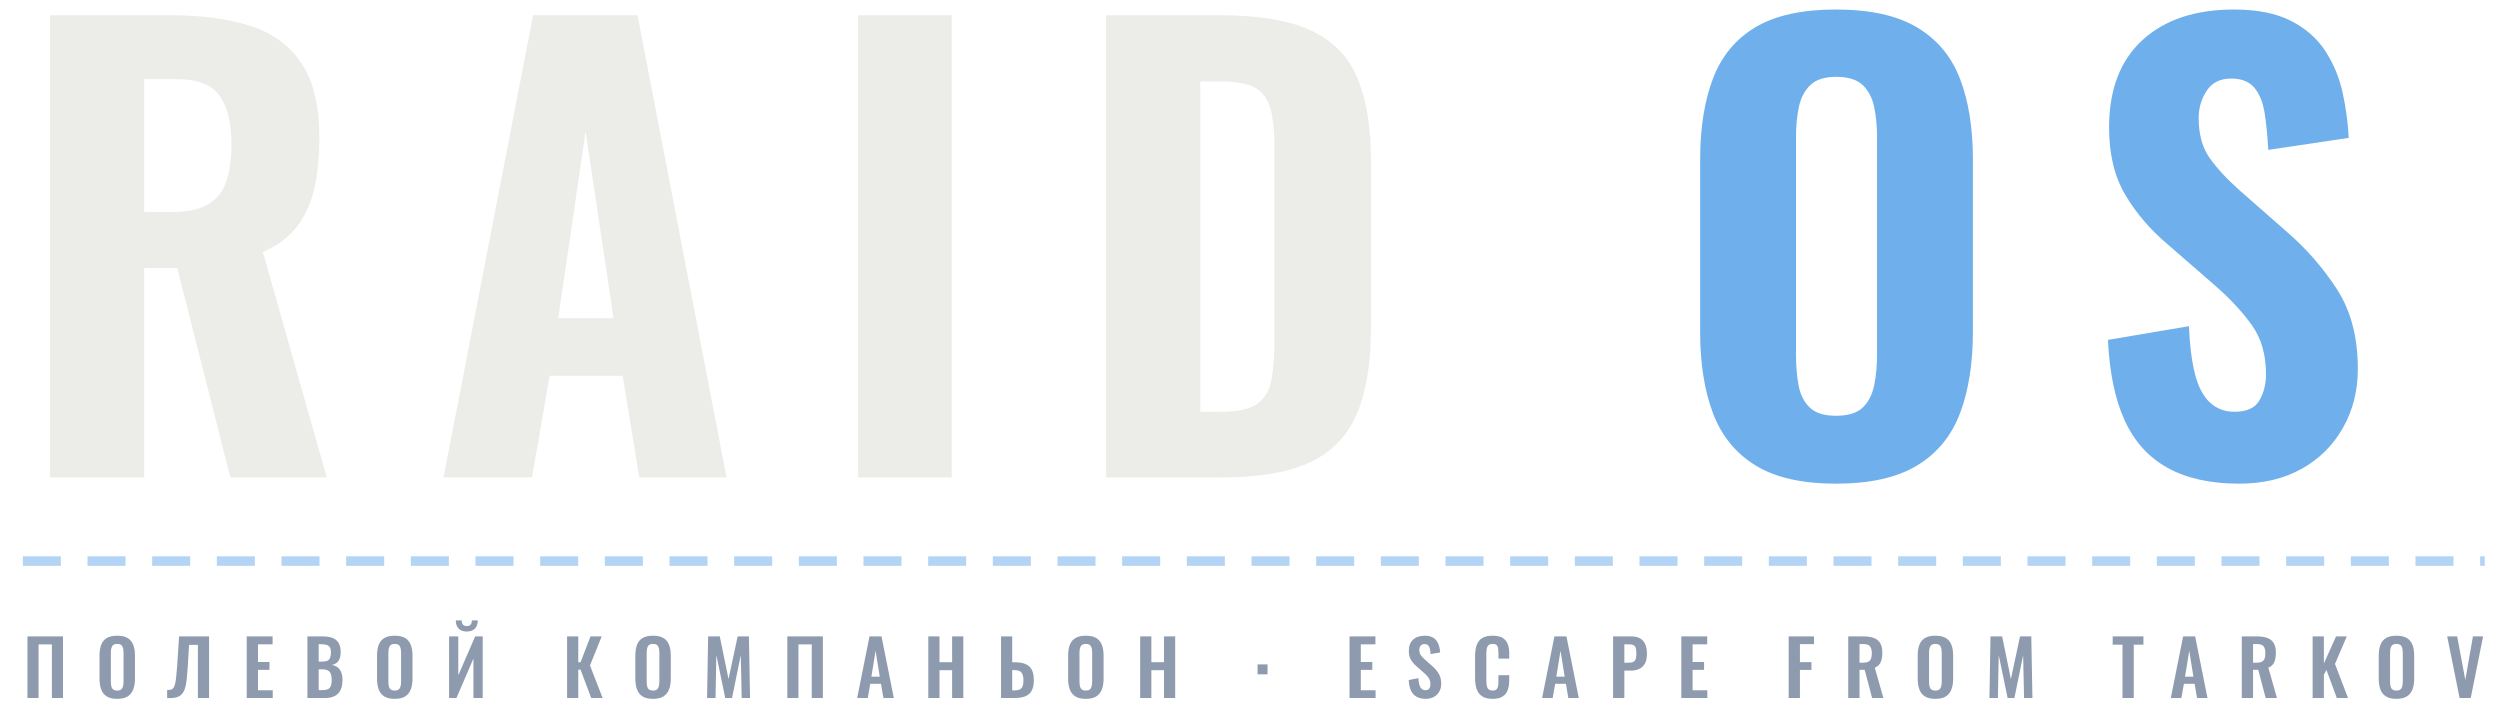
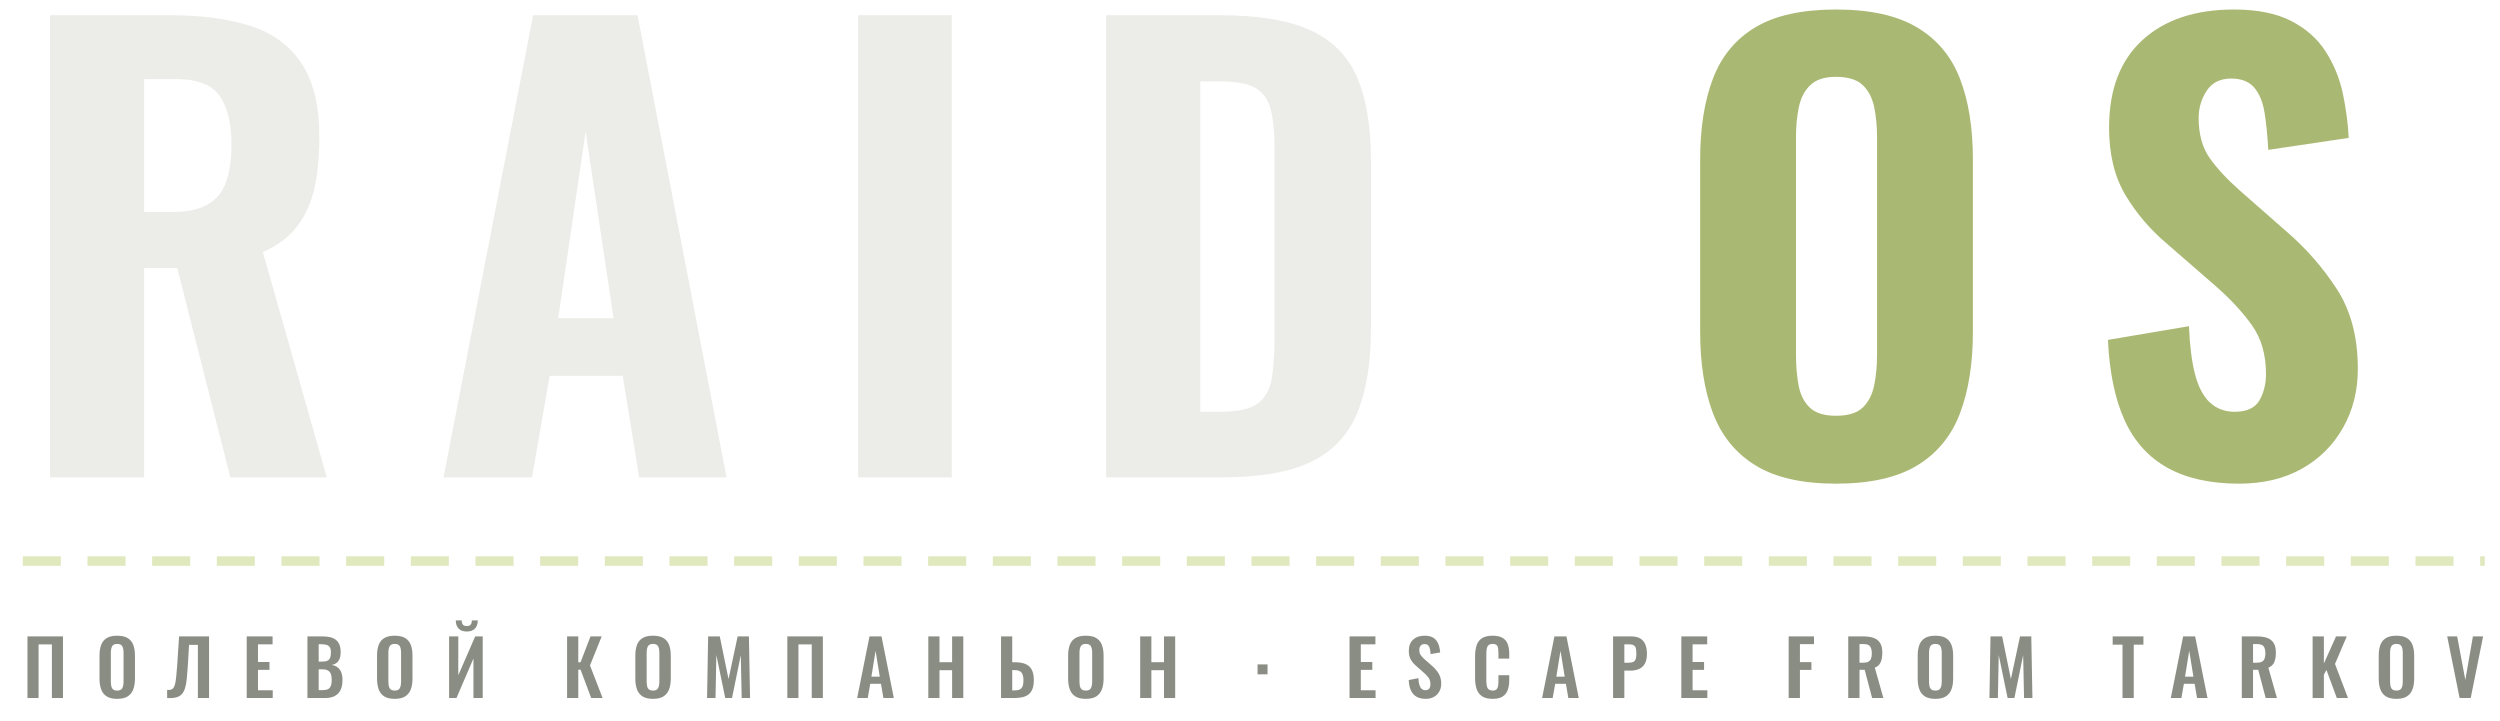
<svg xmlns="http://www.w3.org/2000/svg" viewBox="-4 -4 657.22 189.5">
  <path d="M33.90 121.50L9.15 121.50L9.15 0.00L40.65 0.00Q52.95 0.00 61.72 2.78Q70.50 5.55 75.22 12.60Q79.95 19.65 79.95 32.10L79.95 32.10Q79.95 39.60 78.67 45.38Q77.40 51.15 74.17 55.43Q70.95 59.70 65.10 62.25L65.10 62.25L81.90 121.50L56.55 121.50L42.60 66.45L33.90 66.45L33.90 121.50ZM33.90 16.80L33.90 51.75L41.10 51.75Q47.10 51.75 50.55 49.80Q54 47.85 55.42 43.88Q56.85 39.90 56.85 34.05L56.85 34.05Q56.85 25.65 53.77 21.23Q50.70 16.80 42.30 16.80L42.30 16.80L33.90 16.80ZM135.85 121.50L112.60 121.50L136.15 0.00L163.60 0.00L187 121.50L164.05 121.50L159.70 94.80L140.50 94.80L135.85 121.50ZM149.95 30.60L142.75 79.65L157.30 79.65L149.95 30.60ZM246.20 121.50L221.60 121.50L221.60 0.00L246.20 0.00L246.20 121.50ZM317.10 121.50L286.80 121.50L286.80 0.00L316.50 0.00Q331.95 0.00 340.57 3.98Q349.20 7.95 352.80 16.43Q356.40 24.90 356.40 38.10L356.40 38.10L356.40 82.35Q356.40 95.85 352.80 104.55Q349.20 113.25 340.72 117.38Q332.25 121.50 317.10 121.50L317.10 121.50ZM311.55 17.40L311.55 104.25L316.80 104.25Q323.70 104.25 326.63 102.08Q329.55 99.90 330.30 95.63Q331.05 91.35 331.05 85.05L331.05 85.05L331.05 34.95Q331.05 28.65 330.07 24.83Q329.10 21.00 326.17 19.20Q323.25 17.40 316.65 17.40L316.65 17.40L311.55 17.40Z" fill="#ecede8" />
-   <path d="M478.65 123.15L478.65 123.15Q465.30 123.15 457.50 118.35Q449.70 113.55 446.32 104.63Q442.95 95.70 442.95 83.25L442.95 83.25L442.95 37.95Q442.95 25.50 446.32 16.65Q449.70 7.80 457.50 3.15Q465.30-1.50 478.65-1.50L478.65-1.50Q492.15-1.50 500.02 3.23Q507.90 7.95 511.27 16.73Q514.65 25.50 514.65 37.95L514.65 37.95L514.65 83.25Q514.65 95.70 511.27 104.63Q507.90 113.55 500.02 118.35Q492.15 123.15 478.65 123.15ZM478.65 105.30L478.65 105.30Q483.45 105.30 485.70 103.13Q487.95 100.95 488.70 97.28Q489.45 93.60 489.45 89.40L489.45 89.40L489.45 31.95Q489.45 27.75 488.70 24.15Q487.95 20.55 485.70 18.38Q483.45 16.20 478.65 16.20L478.65 16.20Q474.15 16.20 471.90 18.38Q469.65 20.55 468.90 24.15Q468.15 27.75 468.15 31.95L468.15 31.95L468.15 89.40Q468.15 93.60 468.82 97.28Q469.50 100.95 471.75 103.13Q474.00 105.30 478.65 105.30ZM584.65 123.15L584.65 123.15Q573.40 123.15 565.90 119.03Q558.40 114.90 554.58 106.58Q550.75 98.25 550.15 85.35L550.15 85.35L571.45 81.75Q571.75 89.25 573.02 94.28Q574.30 99.30 576.92 101.78Q579.55 104.25 583.45 104.25L583.45 104.25Q588.25 104.25 589.98 101.25Q591.70 98.25 591.70 94.35L591.70 94.35Q591.70 86.70 588.02 81.53Q584.35 76.35 578.35 71.10L578.35 71.10L565.75 60.15Q559 54.45 554.73 47.25Q550.45 40.05 550.45 29.55L550.45 29.55Q550.45 14.55 559.23 6.53Q568-1.50 583.30-1.50L583.30-1.50Q592.45-1.50 598.30 1.50Q604.15 4.50 607.38 9.53Q610.60 14.55 611.88 20.48Q613.15 26.40 613.45 32.25L613.45 32.25L592.30 35.40Q592 29.85 591.33 25.65Q590.65 21.45 588.63 19.05Q586.60 16.65 582.55 16.65L582.55 16.65Q578.20 16.65 576.10 19.88Q574 23.10 574 27.00L574 27.00Q574 33.45 576.92 37.58Q579.85 41.70 584.95 46.20L584.95 46.20L597.25 57.00Q604.90 63.60 610.38 72.08Q615.85 80.55 615.85 93.00L615.85 93.00Q615.85 101.55 611.95 108.45Q608.05 115.35 601.08 119.25Q594.10 123.15 584.65 123.15Z" fill="#6fb0ec" />
-   <path d="M2 143.5H649.22" stroke="rgb(150 196 240 / 72%)" stroke-width="2.5" stroke-dasharray="10 7" />
-   <path d="M6.14 179.50L3.22 179.50L3.22 163.30L12.56 163.30L12.56 179.50L9.64 179.50L9.64 165.40L6.14 165.40L6.14 179.50ZM26.80 179.72L26.80 179.72Q25.08 179.72 24.06 179.08Q23.04 178.44 22.60 177.24Q22.16 176.04 22.16 174.40L22.16 174.40L22.16 168.34Q22.16 166.70 22.60 165.53Q23.04 164.36 24.06 163.74Q25.08 163.12 26.80 163.12L26.80 163.12Q28.56 163.12 29.57 163.74Q30.58 164.36 31.03 165.53Q31.48 166.70 31.48 168.34L31.48 168.34L31.48 174.42Q31.48 176.04 31.03 177.23Q30.58 178.42 29.57 179.07Q28.56 179.72 26.80 179.72ZM26.80 177.54L26.80 177.54Q27.54 177.54 27.89 177.22Q28.24 176.90 28.36 176.34Q28.48 175.78 28.48 175.12L28.48 175.12L28.48 167.66Q28.48 166.98 28.36 166.44Q28.24 165.90 27.89 165.59Q27.54 165.28 26.80 165.28L26.80 165.28Q26.10 165.28 25.74 165.59Q25.38 165.90 25.26 166.44Q25.14 166.98 25.14 167.66L25.14 167.66L25.14 175.12Q25.14 175.78 25.25 176.34Q25.36 176.90 25.72 177.22Q26.08 177.54 26.80 177.54ZM39.94 179.50L39.94 179.50L39.94 177.38Q40.50 177.40 40.89 177.31Q41.28 177.22 41.55 176.90Q41.82 176.58 42 175.91Q42.18 175.24 42.30 174.10Q42.42 172.96 42.56 171.20L42.56 171.20L43.08 163.30L50.96 163.30L50.96 179.50L48.02 179.50L48.02 165.52L45.70 165.52L45.34 171.56Q45.22 173.34 45.07 174.70Q44.92 176.06 44.61 177.01Q44.30 177.96 43.74 178.54Q43.18 179.12 42.26 179.35Q41.34 179.58 39.94 179.50ZM67.70 179.50L60.86 179.50L60.86 163.30L67.66 163.30L67.66 165.38L63.82 165.38L63.82 170.04L66.84 170.04L66.84 172.10L63.82 172.10L63.82 177.46L67.70 177.46L67.70 179.50ZM81.48 179.50L76.82 179.50L76.82 163.30L80.80 163.30Q81.88 163.30 82.75 163.50Q83.62 163.70 84.25 164.17Q84.88 164.64 85.22 165.44Q85.56 166.24 85.56 167.46L85.56 167.46Q85.56 168.44 85.29 169.14Q85.02 169.84 84.50 170.25Q83.98 170.66 83.20 170.80L83.20 170.80Q84.16 170.96 84.79 171.47Q85.42 171.98 85.73 172.80Q86.04 173.62 86.04 174.78L86.04 174.78Q86.04 175.94 85.75 176.83Q85.46 177.72 84.89 178.31Q84.32 178.90 83.47 179.20Q82.62 179.50 81.48 179.50L81.48 179.50ZM79.78 171.96L79.78 177.42L80.90 177.42Q82.24 177.42 82.72 176.77Q83.20 176.12 83.20 174.76L83.20 174.76Q83.20 173.78 82.97 173.17Q82.74 172.56 82.21 172.26Q81.68 171.96 80.80 171.96L80.80 171.96L79.78 171.96ZM79.78 165.36L79.78 169.92L80.78 169.92Q81.66 169.92 82.14 169.66Q82.62 169.40 82.81 168.86Q83 168.32 83 167.50L83 167.50Q83 166.64 82.71 166.17Q82.42 165.70 81.84 165.53Q81.26 165.36 80.36 165.36L80.36 165.36L79.78 165.36ZM99.76 179.72L99.76 179.72Q98.04 179.72 97.02 179.08Q96 178.44 95.56 177.24Q95.12 176.04 95.12 174.40L95.12 174.40L95.12 168.34Q95.12 166.70 95.56 165.53Q96 164.36 97.02 163.74Q98.04 163.12 99.76 163.12L99.76 163.12Q101.52 163.12 102.53 163.74Q103.54 164.36 103.99 165.53Q104.44 166.70 104.44 168.34L104.44 168.34L104.44 174.42Q104.44 176.04 103.99 177.23Q103.54 178.42 102.53 179.07Q101.52 179.72 99.76 179.72ZM99.76 177.54L99.76 177.54Q100.50 177.54 100.85 177.22Q101.20 176.90 101.32 176.34Q101.44 175.78 101.44 175.12L101.44 175.12L101.44 167.66Q101.44 166.98 101.32 166.44Q101.20 165.90 100.85 165.59Q100.50 165.28 99.76 165.28L99.76 165.28Q99.06 165.28 98.70 165.59Q98.34 165.90 98.22 166.44Q98.10 166.98 98.10 167.66L98.10 167.66L98.10 175.12Q98.10 175.78 98.21 176.34Q98.32 176.90 98.68 177.22Q99.04 177.54 99.76 177.54ZM116.00 179.50L114.06 179.50L114.06 163.30L116.48 163.30L116.48 173.52L120.92 163.30L122.90 163.30L122.90 179.50L120.46 179.50L120.46 169.12L116.00 179.50ZM118.72 162.02L118.72 162.02Q117.28 162.02 116.55 161.23Q115.82 160.44 115.82 159.10L115.82 159.10L117.38 159.10Q117.38 159.82 117.68 160.20Q117.98 160.58 118.72 160.58L118.72 160.58Q119.44 160.58 119.74 160.19Q120.04 159.80 120.04 159.10L120.04 159.10L121.60 159.10Q121.60 160.44 120.87 161.23Q120.14 162.02 118.72 162.02ZM148.02 179.50L145.08 179.50L145.08 163.30L148.02 163.30L148.02 170.10L148.62 170.10L151.24 163.30L154.18 163.30L151.10 170.94L154.42 179.50L151.42 179.50L148.62 172.04L148.02 172.04L148.02 179.50ZM167.66 179.72L167.66 179.72Q165.94 179.72 164.92 179.08Q163.90 178.44 163.46 177.24Q163.02 176.04 163.02 174.40L163.02 174.40L163.02 168.34Q163.02 166.70 163.46 165.53Q163.90 164.36 164.92 163.74Q165.94 163.12 167.66 163.12L167.66 163.12Q169.42 163.12 170.43 163.74Q171.44 164.36 171.89 165.53Q172.34 166.70 172.34 168.34L172.34 168.34L172.34 174.42Q172.34 176.04 171.89 177.23Q171.44 178.42 170.43 179.07Q169.42 179.72 167.66 179.72ZM167.66 177.54L167.66 177.54Q168.40 177.54 168.75 177.22Q169.10 176.90 169.22 176.34Q169.34 175.78 169.34 175.12L169.34 175.12L169.34 167.66Q169.34 166.98 169.22 166.44Q169.10 165.90 168.75 165.59Q168.40 165.28 167.66 165.28L167.66 165.28Q166.96 165.28 166.60 165.59Q166.24 165.90 166.12 166.44Q166.00 166.98 166.00 167.66L166.00 167.66L166.00 175.12Q166.00 175.78 166.11 176.34Q166.22 176.90 166.58 177.22Q166.94 177.54 167.66 177.54ZM184.10 179.50L181.88 179.50L182.16 163.30L185.22 163.30L187.52 174.52L189.92 163.30L192.88 163.30L193.18 179.50L190.98 179.50L190.74 168.24L188.44 179.50L186.66 179.50L184.32 168.20L184.10 179.50ZM205.90 179.50L202.98 179.50L202.98 163.30L212.32 163.30L212.32 179.50L209.40 179.50L209.40 165.40L205.90 165.40L205.90 179.50ZM224.12 179.50L221.34 179.50L224.58 163.30L227.74 163.30L230.98 179.50L228.24 179.50L227.60 175.76L224.78 175.76L224.12 179.50ZM226.18 167.08L225.08 173.88L227.28 173.88L226.18 167.08ZM242.98 179.50L240.04 179.50L240.04 163.30L242.98 163.30L242.98 170.08L246.30 170.08L246.30 163.30L249.24 163.30L249.24 179.50L246.30 179.50L246.30 172.18L242.98 172.18L242.98 179.50ZM262.70 179.50L259.16 179.50L259.16 163.30L262.10 163.30L262.10 170.10L262.82 170.10Q264.46 170.10 265.56 170.55Q266.66 171 267.22 172.03Q267.78 173.06 267.78 174.80L267.78 174.80Q267.78 176.16 267.44 177.07Q267.10 177.98 266.43 178.52Q265.76 179.06 264.82 179.28Q263.88 179.50 262.70 179.50L262.70 179.50ZM262.10 172.16L262.10 177.50L262.70 177.50Q263.56 177.50 264.07 177.26Q264.58 177.02 264.82 176.41Q265.06 175.80 265.06 174.74L265.06 174.74Q265.04 173.48 264.55 172.82Q264.06 172.16 262.66 172.16L262.66 172.16L262.10 172.16ZM281.44 179.72L281.44 179.72Q279.72 179.72 278.70 179.08Q277.68 178.44 277.24 177.24Q276.80 176.04 276.80 174.40L276.80 174.40L276.80 168.34Q276.80 166.70 277.24 165.53Q277.68 164.36 278.70 163.74Q279.72 163.12 281.44 163.12L281.44 163.12Q283.20 163.12 284.21 163.74Q285.22 164.36 285.67 165.53Q286.12 166.70 286.12 168.34L286.12 168.34L286.12 174.42Q286.12 176.04 285.67 177.23Q285.22 178.42 284.21 179.07Q283.20 179.72 281.44 179.72ZM281.44 177.54L281.44 177.54Q282.18 177.54 282.53 177.22Q282.88 176.90 283 176.34Q283.12 175.78 283.12 175.12L283.12 175.12L283.12 167.66Q283.12 166.98 283 166.44Q282.88 165.90 282.53 165.59Q282.18 165.28 281.44 165.28L281.44 165.28Q280.74 165.28 280.38 165.59Q280.02 165.90 279.90 166.44Q279.78 166.98 279.78 167.66L279.78 167.66L279.78 175.12Q279.78 175.78 279.89 176.34Q280 176.90 280.36 177.22Q280.72 177.54 281.44 177.54ZM298.68 179.50L295.74 179.50L295.74 163.30L298.68 163.30L298.68 170.08L302.00 170.08L302.00 163.30L304.94 163.30L304.94 179.50L302.00 179.50L302.00 172.18L298.68 172.18L298.68 179.50ZM329.22 173.28L326.60 173.28L326.60 170.66L329.22 170.66L329.22 173.28ZM357.62 179.50L350.78 179.50L350.78 163.30L357.58 163.30L357.58 165.38L353.74 165.38L353.74 170.04L356.76 170.04L356.76 172.10L353.74 172.10L353.74 177.46L357.62 177.46L357.62 179.50ZM370.82 179.72L370.82 179.72Q369.36 179.72 368.38 179.15Q367.40 178.58 366.90 177.48Q366.40 176.38 366.34 174.78L366.34 174.78L368.88 174.28Q368.92 175.22 369.11 175.94Q369.30 176.66 369.69 177.05Q370.08 177.44 370.72 177.44L370.72 177.44Q371.44 177.44 371.74 177.01Q372.04 176.58 372.04 175.92L372.04 175.92Q372.04 174.86 371.56 174.18Q371.08 173.50 370.28 172.82L370.28 172.82L368.24 171.02Q367.38 170.28 366.87 169.37Q366.36 168.46 366.36 167.12L366.36 167.12Q366.36 165.20 367.48 164.16Q368.60 163.12 370.54 163.12L370.54 163.12Q371.68 163.12 372.44 163.47Q373.20 163.82 373.65 164.44Q374.10 165.06 374.32 165.85Q374.54 166.64 374.60 167.52L374.60 167.52L372.08 167.96Q372.04 167.20 371.91 166.60Q371.78 166 371.45 165.66Q371.12 165.32 370.48 165.32L370.48 165.32Q369.82 165.32 369.47 165.75Q369.12 166.18 369.12 166.82L369.12 166.82Q369.12 167.64 369.46 168.17Q369.80 168.70 370.44 169.26L370.44 169.26L372.46 171.04Q373.46 171.88 374.17 173.01Q374.88 174.14 374.88 175.74L374.88 175.74Q374.88 176.90 374.37 177.80Q373.86 178.70 372.95 179.21Q372.04 179.72 370.82 179.72ZM388.38 179.72L388.38 179.72Q386.60 179.72 385.59 179.02Q384.58 178.32 384.18 177.11Q383.78 175.90 383.78 174.32L383.78 174.32L383.78 168.54Q383.78 166.88 384.18 165.66Q384.58 164.44 385.59 163.78Q386.60 163.12 388.38 163.12L388.38 163.12Q390.06 163.12 391.01 163.69Q391.96 164.26 392.36 165.32Q392.76 166.38 392.76 167.78L392.76 167.78L392.76 169.14L389.92 169.14L389.92 167.74Q389.92 167.06 389.85 166.50Q389.78 165.94 389.47 165.61Q389.16 165.28 388.40 165.28L388.40 165.28Q387.64 165.28 387.29 165.63Q386.94 165.98 386.84 166.57Q386.74 167.16 386.74 167.90L386.74 167.90L386.74 174.94Q386.74 175.82 386.88 176.39Q387.02 176.96 387.39 177.25Q387.76 177.54 388.40 177.54L388.40 177.54Q389.14 177.54 389.45 177.19Q389.76 176.84 389.84 176.26Q389.92 175.68 389.92 174.96L389.92 174.96L389.92 173.50L392.76 173.50L392.76 174.80Q392.76 176.24 392.38 177.35Q392.00 178.46 391.05 179.09Q390.10 179.72 388.38 179.72ZM404.18 179.50L401.40 179.50L404.64 163.30L407.80 163.30L411.04 179.50L408.30 179.50L407.66 175.76L404.84 175.76L404.18 179.50ZM406.24 167.08L405.14 173.88L407.34 173.88L406.24 167.08ZM423.02 179.50L420.06 179.50L420.06 163.30L424.82 163.30Q426.28 163.30 427.19 163.84Q428.10 164.38 428.53 165.41Q428.96 166.44 428.96 167.90L428.96 167.90Q428.96 169.48 428.42 170.45Q427.88 171.42 426.91 171.86Q425.94 172.30 424.62 172.30L424.62 172.30L423.02 172.30L423.02 179.50ZM423.02 165.38L423.02 170.22L424.14 170.22Q424.94 170.22 425.39 169.99Q425.84 169.76 426.01 169.25Q426.18 168.74 426.18 167.88L426.18 167.88Q426.18 167 426.05 166.45Q425.92 165.90 425.49 165.64Q425.06 165.38 424.14 165.38L424.14 165.38L423.02 165.38ZM444.84 179.50L438.00 179.50L438.00 163.30L444.80 163.30L444.80 165.38L440.96 165.38L440.96 170.04L443.98 170.04L443.98 172.10L440.96 172.10L440.96 177.46L444.84 177.46L444.84 179.50ZM469.18 179.50L466.22 179.50L466.22 163.30L472.88 163.30L472.88 165.34L469.18 165.34L469.18 170.06L472.20 170.06L472.20 172.12L469.18 172.12L469.18 179.50ZM484.84 179.50L481.88 179.50L481.88 163.30L485.76 163.30Q487.40 163.30 488.53 163.69Q489.66 164.08 490.25 165.02Q490.84 165.96 490.84 167.58L490.84 167.58Q490.84 168.56 490.66 169.34Q490.48 170.12 490.05 170.67Q489.62 171.22 488.86 171.52L488.86 171.52L491.12 179.50L488.16 179.50L486.20 172.08L484.84 172.08L484.84 179.50ZM484.84 165.32L484.84 170.22L485.76 170.22Q486.62 170.22 487.13 169.97Q487.64 169.72 487.86 169.17Q488.08 168.62 488.08 167.76L488.08 167.76Q488.08 166.54 487.63 165.93Q487.18 165.32 485.92 165.32L485.92 165.32L484.84 165.32ZM504.78 179.72L504.78 179.72Q503.06 179.72 502.04 179.08Q501.02 178.44 500.58 177.24Q500.14 176.04 500.14 174.40L500.14 174.40L500.14 168.34Q500.14 166.70 500.58 165.53Q501.02 164.36 502.04 163.74Q503.06 163.12 504.78 163.12L504.78 163.12Q506.54 163.12 507.55 163.74Q508.56 164.36 509.01 165.53Q509.46 166.70 509.46 168.34L509.46 168.34L509.46 174.42Q509.46 176.04 509.01 177.23Q508.56 178.42 507.55 179.07Q506.54 179.72 504.78 179.72ZM504.78 177.54L504.78 177.54Q505.52 177.54 505.87 177.22Q506.22 176.90 506.34 176.34Q506.46 175.78 506.46 175.12L506.46 175.12L506.46 167.66Q506.46 166.98 506.34 166.44Q506.22 165.90 505.87 165.59Q505.52 165.28 504.78 165.28L504.78 165.28Q504.08 165.28 503.72 165.59Q503.36 165.90 503.24 166.44Q503.12 166.98 503.12 167.66L503.12 167.66L503.12 175.12Q503.12 175.78 503.23 176.34Q503.34 176.90 503.70 177.22Q504.06 177.54 504.78 177.54ZM521.22 179.50L519.00 179.50L519.28 163.30L522.34 163.30L524.64 174.52L527.04 163.30L530.00 163.30L530.30 179.50L528.10 179.50L527.86 168.24L525.56 179.50L523.78 179.50L521.44 168.20L521.22 179.50ZM556.94 179.50L553.98 179.50L553.98 165.48L551.40 165.48L551.40 163.30L559.48 163.30L559.48 165.48L556.94 165.48L556.94 179.50ZM569.46 179.50L566.68 179.50L569.92 163.30L573.08 163.30L576.32 179.50L573.58 179.50L572.94 175.76L570.12 175.76L569.46 179.50ZM571.52 167.08L570.42 173.88L572.62 173.88L571.52 167.08ZM588.30 179.50L585.34 179.50L585.34 163.30L589.22 163.30Q590.86 163.30 591.99 163.69Q593.12 164.08 593.71 165.02Q594.30 165.96 594.30 167.58L594.30 167.58Q594.30 168.56 594.12 169.34Q593.94 170.12 593.51 170.67Q593.08 171.22 592.32 171.52L592.32 171.52L594.58 179.50L591.62 179.50L589.66 172.08L588.30 172.08L588.30 179.50ZM588.30 165.32L588.30 170.22L589.22 170.22Q590.08 170.22 590.59 169.97Q591.10 169.72 591.32 169.17Q591.54 168.62 591.54 167.76L591.54 167.76Q591.54 166.54 591.09 165.93Q590.64 165.32 589.38 165.32L589.38 165.32L588.30 165.32ZM606.92 179.50L603.96 179.50L603.96 163.30L606.92 163.30L606.92 170.42L610.12 163.30L612.94 163.30L609.84 170.54L613.26 179.50L610.32 179.50L607.60 172.12L606.92 173.36L606.92 179.50ZM625.98 179.72L625.98 179.72Q624.26 179.72 623.24 179.08Q622.22 178.44 621.78 177.24Q621.34 176.04 621.34 174.40L621.34 174.40L621.34 168.34Q621.34 166.70 621.78 165.53Q622.22 164.36 623.24 163.74Q624.26 163.12 625.98 163.12L625.98 163.12Q627.74 163.12 628.75 163.74Q629.76 164.36 630.21 165.53Q630.66 166.70 630.66 168.34L630.66 168.34L630.66 174.42Q630.66 176.04 630.21 177.23Q629.76 178.42 628.75 179.07Q627.74 179.72 625.98 179.72ZM625.98 177.54L625.98 177.54Q626.72 177.54 627.07 177.22Q627.42 176.90 627.54 176.34Q627.66 175.78 627.66 175.12L627.66 175.12L627.66 167.66Q627.66 166.98 627.54 166.44Q627.42 165.90 627.07 165.59Q626.72 165.28 625.98 165.28L625.98 165.28Q625.28 165.28 624.92 165.59Q624.56 165.90 624.44 166.44Q624.32 166.98 624.32 167.66L624.32 167.66L624.32 175.12Q624.32 175.78 624.43 176.34Q624.54 176.90 624.90 177.22Q625.26 177.54 625.98 177.54ZM645.52 179.50L642.60 179.50L639.34 163.30L641.96 163.30L644.10 174.76L646.10 163.30L648.78 163.30L645.52 179.50Z" fill="#8e9aad" />
+   <path d="M478.65 123.15L478.65 123.15Q465.30 123.15 457.50 118.35Q449.70 113.55 446.32 104.63Q442.95 95.70 442.95 83.25L442.95 83.25L442.95 37.95Q442.95 25.50 446.32 16.65Q449.70 7.80 457.50 3.15Q465.30-1.50 478.65-1.50L478.65-1.50Q492.15-1.50 500.02 3.23Q507.90 7.95 511.27 16.73Q514.65 25.50 514.65 37.95L514.65 37.95L514.65 83.25Q514.65 95.70 511.27 104.63Q507.90 113.55 500.02 118.35Q492.15 123.15 478.65 123.15ZM478.65 105.30L478.65 105.30Q483.45 105.30 485.70 103.13Q487.95 100.95 488.70 97.28Q489.45 93.60 489.45 89.40L489.45 89.40L489.45 31.95Q489.45 27.75 488.70 24.15Q487.95 20.55 485.70 18.38Q483.45 16.20 478.65 16.20L478.65 16.20Q474.15 16.20 471.90 18.38Q469.65 20.55 468.90 24.15Q468.15 27.75 468.15 31.95L468.15 31.95L468.15 89.40Q468.15 93.60 468.82 97.28Q469.50 100.95 471.75 103.13Q474.00 105.30 478.65 105.30ZM584.65 123.15L584.65 123.15Q573.40 123.15 565.90 119.03Q558.40 114.90 554.58 106.58Q550.75 98.25 550.15 85.35L550.15 85.35L571.45 81.75Q571.75 89.25 573.02 94.28Q574.30 99.30 576.92 101.78Q579.55 104.25 583.45 104.25L583.45 104.25Q588.25 104.25 589.98 101.25Q591.70 98.25 591.70 94.35L591.70 94.35Q591.70 86.70 588.02 81.53Q584.35 76.35 578.35 71.10L578.35 71.10L565.75 60.15Q559 54.45 554.73 47.25Q550.45 40.05 550.45 29.55L550.45 29.55Q550.45 14.55 559.23 6.53Q568-1.50 583.30-1.50L583.30-1.50Q592.45-1.50 598.30 1.50Q604.15 4.50 607.38 9.53Q610.60 14.55 611.88 20.48Q613.15 26.40 613.45 32.25L613.45 32.25L592.30 35.40Q592 29.85 591.33 25.65Q590.65 21.45 588.63 19.05Q586.60 16.65 582.55 16.65L582.55 16.65Q578.20 16.65 576.10 19.88Q574 23.10 574 27.00L574 27.00Q574 33.45 576.92 37.58Q579.85 41.70 584.95 46.20L584.95 46.20L597.25 57.00Q604.90 63.60 610.38 72.08Q615.85 80.55 615.85 93.00L615.85 93.00Q615.85 101.55 611.95 108.45Q608.05 115.35 601.08 119.25Q594.10 123.15 584.65 123.15Z" fill="#a9b973" />
+   <path d="M2 143.5H649.22" stroke="rgb(212 224 166 / 72%)" stroke-width="2.5" stroke-dasharray="10 7" />
+   <path d="M6.14 179.50L3.22 179.50L3.22 163.30L12.56 163.30L12.56 179.50L9.64 179.50L9.64 165.40L6.14 165.40L6.14 179.50ZM26.80 179.72L26.80 179.72Q25.08 179.72 24.06 179.08Q23.04 178.44 22.60 177.24Q22.16 176.04 22.16 174.40L22.16 174.40L22.16 168.34Q22.16 166.70 22.60 165.53Q23.04 164.36 24.06 163.74Q25.08 163.12 26.80 163.12L26.80 163.12Q28.56 163.12 29.57 163.74Q30.58 164.36 31.03 165.53Q31.48 166.70 31.48 168.34L31.48 168.34L31.48 174.42Q31.48 176.04 31.03 177.23Q30.58 178.42 29.57 179.07Q28.56 179.72 26.80 179.72ZM26.80 177.54L26.80 177.54Q27.54 177.54 27.89 177.22Q28.24 176.90 28.36 176.34Q28.48 175.78 28.48 175.12L28.48 175.12L28.48 167.66Q28.48 166.98 28.36 166.44Q28.24 165.90 27.89 165.59Q27.54 165.28 26.80 165.28L26.80 165.28Q26.10 165.28 25.74 165.59Q25.38 165.90 25.26 166.44Q25.14 166.98 25.14 167.66L25.14 167.66L25.14 175.12Q25.14 175.78 25.25 176.34Q25.36 176.90 25.72 177.22Q26.08 177.54 26.80 177.54ZM39.94 179.50L39.94 179.50L39.94 177.38Q40.50 177.40 40.89 177.31Q41.28 177.22 41.55 176.90Q41.82 176.58 42 175.91Q42.18 175.24 42.30 174.10Q42.42 172.96 42.56 171.20L42.56 171.20L43.08 163.30L50.96 163.30L50.96 179.50L48.02 179.50L48.02 165.52L45.70 165.52L45.34 171.56Q45.22 173.34 45.07 174.70Q44.92 176.06 44.61 177.01Q44.30 177.96 43.74 178.54Q43.18 179.12 42.26 179.35Q41.34 179.58 39.94 179.50ZM67.70 179.50L60.86 179.50L60.86 163.30L67.66 163.30L67.66 165.38L63.82 165.38L63.82 170.04L66.84 170.04L66.84 172.10L63.82 172.10L63.82 177.46L67.70 177.46L67.70 179.50ZM81.48 179.50L76.82 179.50L76.82 163.30L80.80 163.30Q81.88 163.30 82.75 163.50Q83.62 163.70 84.25 164.17Q84.88 164.64 85.22 165.44Q85.56 166.24 85.56 167.46L85.56 167.46Q85.56 168.44 85.29 169.14Q85.02 169.84 84.50 170.25Q83.98 170.66 83.20 170.80L83.20 170.80Q84.16 170.96 84.79 171.47Q85.42 171.98 85.73 172.80Q86.04 173.62 86.04 174.78L86.04 174.78Q86.04 175.94 85.75 176.83Q85.46 177.72 84.89 178.31Q84.32 178.90 83.47 179.20Q82.62 179.50 81.48 179.50L81.48 179.50ZM79.78 171.96L79.78 177.42L80.90 177.42Q82.24 177.42 82.72 176.77Q83.20 176.12 83.20 174.76L83.20 174.76Q83.20 173.78 82.97 173.17Q82.74 172.56 82.21 172.26Q81.68 171.96 80.80 171.96L80.80 171.96L79.78 171.96ZM79.78 165.36L79.78 169.92L80.78 169.92Q81.66 169.92 82.14 169.66Q82.62 169.40 82.81 168.86Q83 168.32 83 167.50L83 167.50Q83 166.64 82.71 166.17Q82.42 165.70 81.84 165.53Q81.26 165.36 80.36 165.36L80.36 165.36L79.78 165.36ZM99.76 179.72L99.76 179.72Q98.04 179.72 97.02 179.08Q96 178.44 95.56 177.24Q95.12 176.04 95.12 174.40L95.12 174.40L95.12 168.34Q95.12 166.70 95.56 165.53Q96 164.36 97.02 163.74Q98.04 163.12 99.76 163.12L99.76 163.12Q101.52 163.12 102.53 163.74Q103.54 164.36 103.99 165.53Q104.44 166.70 104.44 168.34L104.44 168.34L104.44 174.42Q104.44 176.04 103.99 177.23Q103.54 178.42 102.53 179.07Q101.52 179.72 99.76 179.72ZM99.76 177.54L99.76 177.54Q100.50 177.54 100.85 177.22Q101.20 176.90 101.32 176.34Q101.44 175.78 101.44 175.12L101.44 175.12L101.44 167.66Q101.44 166.98 101.32 166.44Q101.20 165.90 100.85 165.59Q100.50 165.28 99.76 165.28L99.76 165.28Q99.06 165.28 98.70 165.59Q98.34 165.90 98.22 166.44Q98.10 166.98 98.10 167.66L98.10 167.66L98.10 175.12Q98.10 175.78 98.21 176.34Q98.32 176.90 98.68 177.22Q99.04 177.54 99.76 177.54ZM116.00 179.50L114.06 179.50L114.06 163.30L116.48 163.30L116.48 173.52L120.92 163.30L122.90 163.30L122.90 179.50L120.46 179.50L120.46 169.12L116.00 179.50ZM118.72 162.02L118.72 162.02Q117.28 162.02 116.55 161.23Q115.82 160.44 115.82 159.10L115.82 159.10L117.38 159.10Q117.38 159.82 117.68 160.20Q117.98 160.58 118.72 160.58L118.72 160.58Q119.44 160.58 119.74 160.19Q120.04 159.80 120.04 159.10L120.04 159.10L121.60 159.10Q121.60 160.44 120.87 161.23Q120.14 162.02 118.72 162.02ZM148.02 179.50L145.08 179.50L145.08 163.30L148.02 163.30L148.02 170.10L148.62 170.10L151.24 163.30L154.18 163.30L151.10 170.94L154.42 179.50L151.42 179.50L148.62 172.04L148.02 172.04L148.02 179.50ZM167.66 179.72L167.66 179.72Q165.94 179.72 164.92 179.08Q163.90 178.44 163.46 177.24Q163.02 176.04 163.02 174.40L163.02 174.40L163.02 168.34Q163.02 166.70 163.46 165.53Q163.90 164.36 164.92 163.74Q165.94 163.12 167.66 163.12L167.66 163.12Q169.42 163.12 170.43 163.74Q171.44 164.36 171.89 165.53Q172.34 166.70 172.34 168.34L172.34 168.34L172.34 174.42Q172.34 176.04 171.89 177.23Q171.44 178.42 170.43 179.07Q169.42 179.72 167.66 179.72ZM167.66 177.54L167.66 177.54Q168.40 177.54 168.75 177.22Q169.10 176.90 169.22 176.34Q169.34 175.78 169.34 175.12L169.34 175.12L169.34 167.66Q169.34 166.98 169.22 166.44Q169.10 165.90 168.75 165.59Q168.40 165.28 167.66 165.28L167.66 165.28Q166.96 165.28 166.60 165.59Q166.24 165.90 166.12 166.44Q166.00 166.98 166.00 167.66L166.00 167.66L166.00 175.12Q166.00 175.78 166.11 176.34Q166.22 176.90 166.58 177.22Q166.94 177.54 167.66 177.54ZM184.10 179.50L181.88 179.50L182.16 163.30L185.22 163.30L187.52 174.52L189.92 163.30L192.88 163.30L193.18 179.50L190.98 179.50L190.74 168.24L188.44 179.50L186.66 179.50L184.32 168.20L184.10 179.50ZM205.90 179.50L202.98 179.50L202.98 163.30L212.32 163.30L212.32 179.50L209.40 179.50L209.40 165.40L205.90 165.40L205.90 179.50ZM224.12 179.50L221.34 179.50L224.58 163.30L227.74 163.30L230.98 179.50L228.24 179.50L227.60 175.76L224.78 175.76L224.12 179.50ZM226.18 167.08L225.08 173.88L227.28 173.88L226.18 167.08ZM242.98 179.50L240.04 179.50L240.04 163.30L242.98 163.30L242.98 170.08L246.30 170.08L246.30 163.30L249.24 163.30L249.24 179.50L246.30 179.50L246.30 172.18L242.98 172.18L242.98 179.50ZM262.70 179.50L259.16 179.50L259.16 163.30L262.10 163.30L262.10 170.10L262.82 170.10Q264.46 170.10 265.56 170.55Q266.66 171 267.22 172.03Q267.78 173.06 267.78 174.80L267.78 174.80Q267.78 176.16 267.44 177.07Q267.10 177.98 266.43 178.52Q265.76 179.06 264.82 179.28Q263.88 179.50 262.70 179.50L262.70 179.50ZM262.10 172.16L262.10 177.50L262.70 177.50Q263.56 177.50 264.07 177.26Q264.58 177.02 264.82 176.41Q265.06 175.80 265.06 174.74L265.06 174.74Q265.04 173.48 264.55 172.82Q264.06 172.16 262.66 172.16L262.66 172.16L262.10 172.16ZM281.44 179.72L281.44 179.72Q279.72 179.72 278.70 179.08Q277.68 178.44 277.24 177.24Q276.80 176.04 276.80 174.40L276.80 174.40L276.80 168.34Q276.80 166.70 277.24 165.53Q277.68 164.36 278.70 163.74Q279.72 163.12 281.44 163.12L281.44 163.12Q283.20 163.12 284.21 163.74Q285.22 164.36 285.67 165.53Q286.12 166.70 286.12 168.34L286.12 168.34L286.12 174.42Q286.12 176.04 285.67 177.23Q285.22 178.42 284.21 179.07Q283.20 179.72 281.44 179.72ZM281.44 177.54L281.44 177.54Q282.18 177.54 282.53 177.22Q282.88 176.90 283 176.34Q283.12 175.78 283.12 175.12L283.12 175.12L283.12 167.66Q283.12 166.98 283 166.44Q282.88 165.90 282.53 165.59Q282.18 165.28 281.44 165.28L281.44 165.28Q280.74 165.28 280.38 165.59Q280.02 165.90 279.90 166.44Q279.78 166.98 279.78 167.66L279.78 167.66L279.78 175.12Q279.78 175.78 279.89 176.34Q280 176.90 280.36 177.22Q280.72 177.54 281.44 177.54ZM298.68 179.50L295.74 179.50L295.74 163.30L298.68 163.30L298.68 170.08L302.00 170.08L302.00 163.30L304.94 163.30L304.94 179.50L302.00 179.50L302.00 172.18L298.68 172.18L298.68 179.50ZM329.22 173.28L326.60 173.28L326.60 170.66L329.22 170.66L329.22 173.28ZM357.62 179.50L350.78 179.50L350.78 163.30L357.58 163.30L357.58 165.38L353.74 165.38L353.74 170.04L356.76 170.04L356.76 172.10L353.74 172.10L353.74 177.46L357.62 177.46L357.62 179.50ZM370.82 179.72L370.82 179.72Q369.36 179.72 368.38 179.15Q367.40 178.58 366.90 177.48Q366.40 176.38 366.34 174.78L366.34 174.78L368.88 174.28Q368.92 175.22 369.11 175.94Q369.30 176.66 369.69 177.05Q370.08 177.44 370.72 177.44L370.72 177.44Q371.44 177.44 371.74 177.01Q372.04 176.58 372.04 175.92L372.04 175.92Q372.04 174.86 371.56 174.18Q371.08 173.50 370.28 172.82L370.28 172.82L368.24 171.02Q367.38 170.28 366.87 169.37Q366.36 168.46 366.36 167.12L366.36 167.12Q366.36 165.20 367.48 164.16Q368.60 163.12 370.54 163.12L370.54 163.12Q371.68 163.12 372.44 163.47Q373.20 163.82 373.65 164.44Q374.10 165.06 374.32 165.85Q374.54 166.64 374.60 167.52L374.60 167.52L372.08 167.96Q372.04 167.20 371.91 166.60Q371.78 166 371.45 165.66Q371.12 165.32 370.48 165.32L370.48 165.32Q369.82 165.32 369.47 165.75Q369.12 166.18 369.12 166.82L369.12 166.82Q369.12 167.64 369.46 168.17Q369.80 168.70 370.44 169.26L370.44 169.26L372.46 171.04Q373.46 171.88 374.17 173.01Q374.88 174.14 374.88 175.74L374.88 175.74Q374.88 176.90 374.37 177.80Q373.86 178.70 372.95 179.21Q372.04 179.72 370.82 179.72ZM388.38 179.72L388.38 179.72Q386.60 179.72 385.59 179.02Q384.58 178.32 384.18 177.11Q383.78 175.90 383.78 174.32L383.78 174.32L383.78 168.54Q383.78 166.88 384.18 165.66Q384.58 164.44 385.59 163.78Q386.60 163.12 388.38 163.12L388.38 163.12Q390.06 163.12 391.01 163.69Q391.96 164.26 392.36 165.32Q392.76 166.38 392.76 167.78L392.76 167.78L392.76 169.14L389.92 169.14L389.92 167.74Q389.92 167.06 389.85 166.50Q389.78 165.94 389.47 165.61Q389.16 165.28 388.40 165.28L388.40 165.28Q387.64 165.28 387.29 165.63Q386.94 165.98 386.84 166.57Q386.74 167.16 386.74 167.90L386.74 167.90L386.74 174.94Q386.74 175.82 386.88 176.39Q387.02 176.96 387.39 177.25Q387.76 177.54 388.40 177.54L388.40 177.54Q389.14 177.54 389.45 177.19Q389.76 176.84 389.84 176.26Q389.92 175.68 389.92 174.96L389.92 174.96L389.92 173.50L392.76 173.50L392.76 174.80Q392.76 176.24 392.38 177.35Q392.00 178.46 391.05 179.09Q390.10 179.72 388.38 179.72ZM404.18 179.50L401.40 179.50L404.64 163.30L407.80 163.30L411.04 179.50L408.30 179.50L407.66 175.76L404.84 175.76L404.18 179.50ZM406.24 167.08L405.14 173.88L407.34 173.88L406.24 167.08ZM423.02 179.50L420.06 179.50L420.06 163.30L424.82 163.30Q426.28 163.30 427.19 163.84Q428.10 164.38 428.53 165.41Q428.96 166.44 428.96 167.90L428.96 167.90Q428.96 169.48 428.42 170.45Q427.88 171.42 426.91 171.86Q425.94 172.30 424.62 172.30L424.62 172.30L423.02 172.30L423.02 179.50ZM423.02 165.38L423.02 170.22L424.14 170.22Q424.94 170.22 425.39 169.99Q425.84 169.76 426.01 169.25Q426.18 168.74 426.18 167.88L426.18 167.88Q426.18 167 426.05 166.45Q425.92 165.90 425.49 165.64Q425.06 165.38 424.14 165.38L424.14 165.38L423.02 165.38ZM444.84 179.50L438.00 179.50L438.00 163.30L444.80 163.30L444.80 165.38L440.96 165.38L440.96 170.04L443.98 170.04L443.98 172.10L440.96 172.10L440.96 177.46L444.84 177.46L444.84 179.50ZM469.18 179.50L466.22 179.50L466.22 163.30L472.88 163.30L472.88 165.34L469.18 165.34L469.18 170.06L472.20 170.06L472.20 172.12L469.18 172.12L469.18 179.50ZM484.84 179.50L481.88 179.50L481.88 163.30L485.76 163.30Q487.40 163.30 488.53 163.69Q489.66 164.08 490.25 165.02Q490.84 165.96 490.84 167.58L490.84 167.58Q490.84 168.56 490.66 169.34Q490.48 170.12 490.05 170.67Q489.62 171.22 488.86 171.52L488.86 171.52L491.12 179.50L488.16 179.50L486.20 172.08L484.84 172.08L484.84 179.50ZM484.84 165.32L484.84 170.22L485.76 170.22Q486.62 170.22 487.13 169.97Q487.64 169.72 487.86 169.17Q488.08 168.62 488.08 167.76L488.08 167.76Q488.08 166.54 487.63 165.93Q487.18 165.32 485.92 165.32L485.92 165.32L484.84 165.32ZM504.78 179.72L504.78 179.72Q503.06 179.72 502.04 179.08Q501.02 178.44 500.58 177.24Q500.14 176.04 500.14 174.40L500.14 174.40L500.14 168.34Q500.14 166.70 500.58 165.53Q501.02 164.36 502.04 163.74Q503.06 163.12 504.78 163.12L504.78 163.12Q506.54 163.12 507.55 163.74Q508.56 164.36 509.01 165.53Q509.46 166.70 509.46 168.34L509.46 168.34L509.46 174.42Q509.46 176.04 509.01 177.23Q508.56 178.42 507.55 179.07Q506.54 179.72 504.78 179.72ZM504.78 177.54L504.78 177.54Q505.52 177.54 505.87 177.22Q506.22 176.90 506.34 176.34Q506.46 175.78 506.46 175.12L506.46 175.12L506.46 167.66Q506.46 166.98 506.34 166.44Q506.22 165.90 505.87 165.59Q505.52 165.28 504.78 165.28L504.78 165.28Q504.08 165.28 503.72 165.59Q503.36 165.90 503.24 166.44Q503.12 166.98 503.12 167.66L503.12 167.66L503.12 175.12Q503.12 175.78 503.23 176.34Q503.34 176.90 503.70 177.22Q504.06 177.54 504.78 177.54ZM521.22 179.50L519.00 179.50L519.28 163.30L522.34 163.30L524.64 174.52L527.04 163.30L530.00 163.30L530.30 179.50L528.10 179.50L527.86 168.24L525.56 179.50L523.78 179.50L521.44 168.20L521.22 179.50ZM556.94 179.50L553.98 179.50L553.98 165.48L551.40 165.48L551.40 163.30L559.48 163.30L559.48 165.48L556.94 165.48L556.94 179.50ZM569.46 179.50L566.68 179.50L569.92 163.30L573.08 163.30L576.32 179.50L573.58 179.50L572.94 175.76L570.12 175.76L569.46 179.50ZM571.52 167.08L570.42 173.88L572.62 173.88L571.52 167.08ZM588.30 179.50L585.34 179.50L585.34 163.30L589.22 163.30Q590.86 163.30 591.99 163.69Q593.12 164.08 593.71 165.02Q594.30 165.96 594.30 167.58L594.30 167.58Q594.30 168.56 594.12 169.34Q593.94 170.12 593.51 170.67Q593.08 171.22 592.32 171.52L592.32 171.52L594.58 179.50L591.62 179.50L589.66 172.08L588.30 172.08L588.30 179.50ZM588.30 165.32L588.30 170.22L589.22 170.22Q590.08 170.22 590.59 169.97Q591.10 169.72 591.32 169.17Q591.54 168.62 591.54 167.76L591.54 167.76Q591.54 166.54 591.09 165.93Q590.64 165.32 589.38 165.32L589.38 165.32L588.30 165.32ZM606.92 179.50L603.96 179.50L603.96 163.30L606.92 163.30L606.92 170.42L610.12 163.30L612.94 163.30L609.84 170.54L613.26 179.50L610.32 179.50L607.60 172.12L606.92 173.36L606.92 179.50ZM625.98 179.72L625.98 179.72Q624.26 179.72 623.24 179.08Q622.22 178.44 621.78 177.24Q621.34 176.04 621.34 174.40L621.34 174.40L621.34 168.34Q621.34 166.70 621.78 165.53Q622.22 164.36 623.24 163.74Q624.26 163.12 625.98 163.12L625.98 163.12Q627.74 163.12 628.75 163.74Q629.76 164.36 630.21 165.53Q630.66 166.70 630.66 168.34L630.66 168.34L630.66 174.42Q630.66 176.04 630.21 177.23Q629.76 178.42 628.75 179.07Q627.74 179.72 625.98 179.72ZM625.98 177.54L625.98 177.54Q626.72 177.54 627.07 177.22Q627.42 176.90 627.54 176.34Q627.66 175.78 627.66 175.12L627.66 175.12L627.66 167.66Q627.66 166.98 627.54 166.44Q627.42 165.90 627.07 165.59Q626.72 165.28 625.98 165.28L625.98 165.28Q625.28 165.28 624.92 165.59Q624.56 165.90 624.44 166.44Q624.32 166.98 624.32 167.66L624.32 167.66L624.32 175.12Q624.32 175.78 624.43 176.34Q624.54 176.90 624.90 177.22Q625.26 177.54 625.98 177.54ZM645.52 179.50L642.60 179.50L639.34 163.30L641.96 163.30L644.10 174.76L646.10 163.30L648.78 163.30L645.52 179.50Z" fill="#8a8d83" />
</svg>
